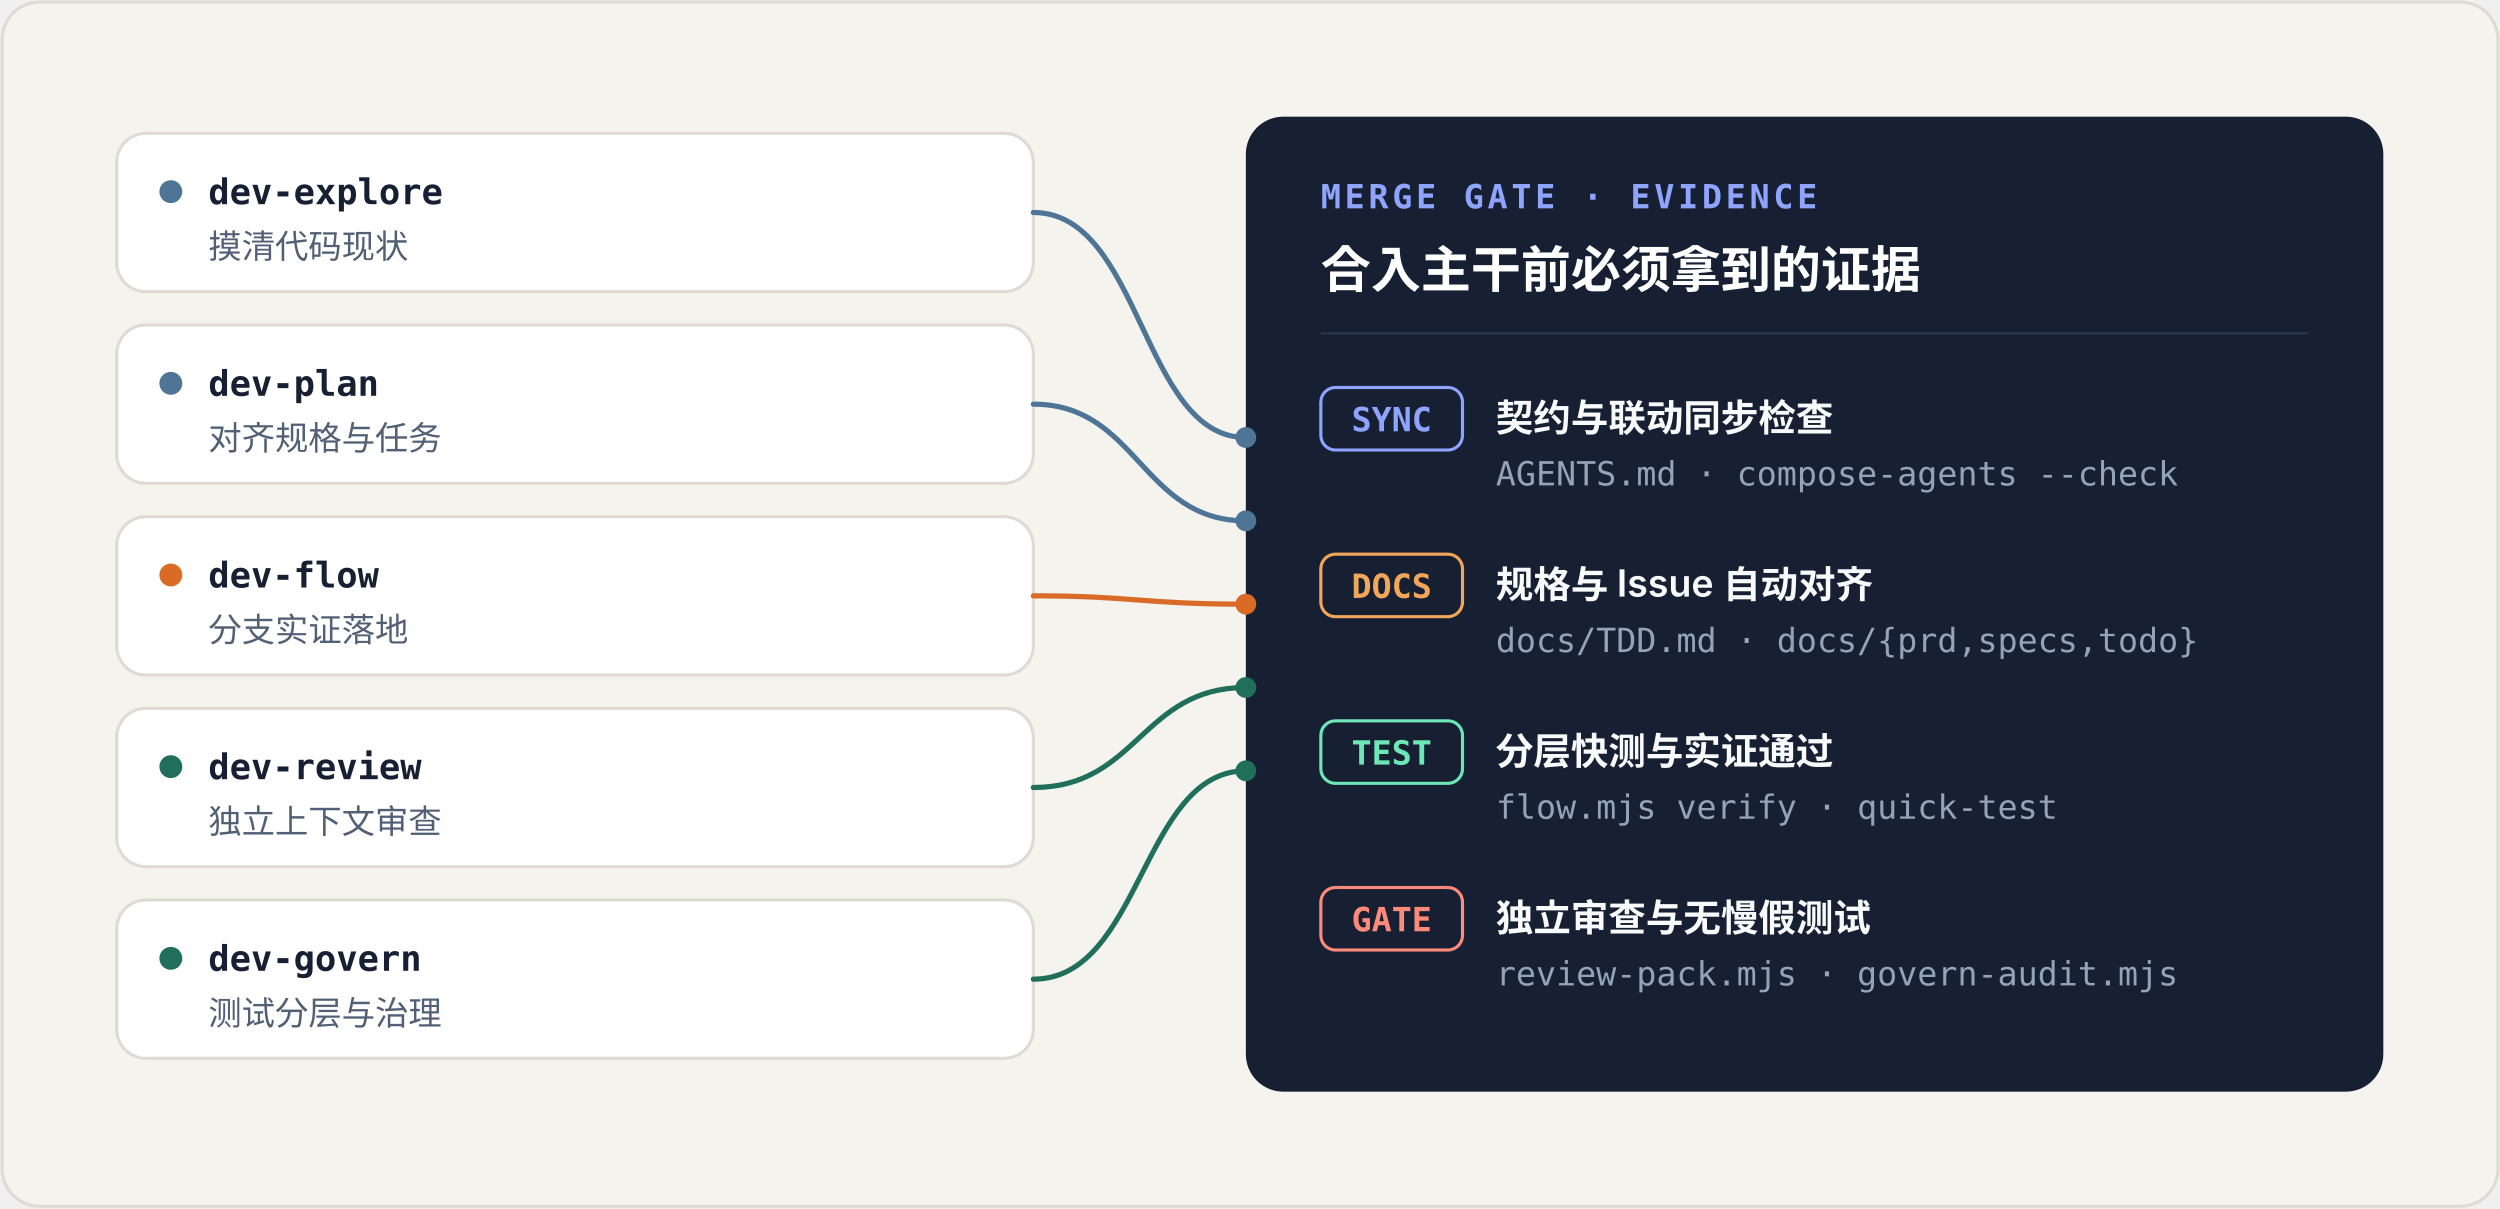
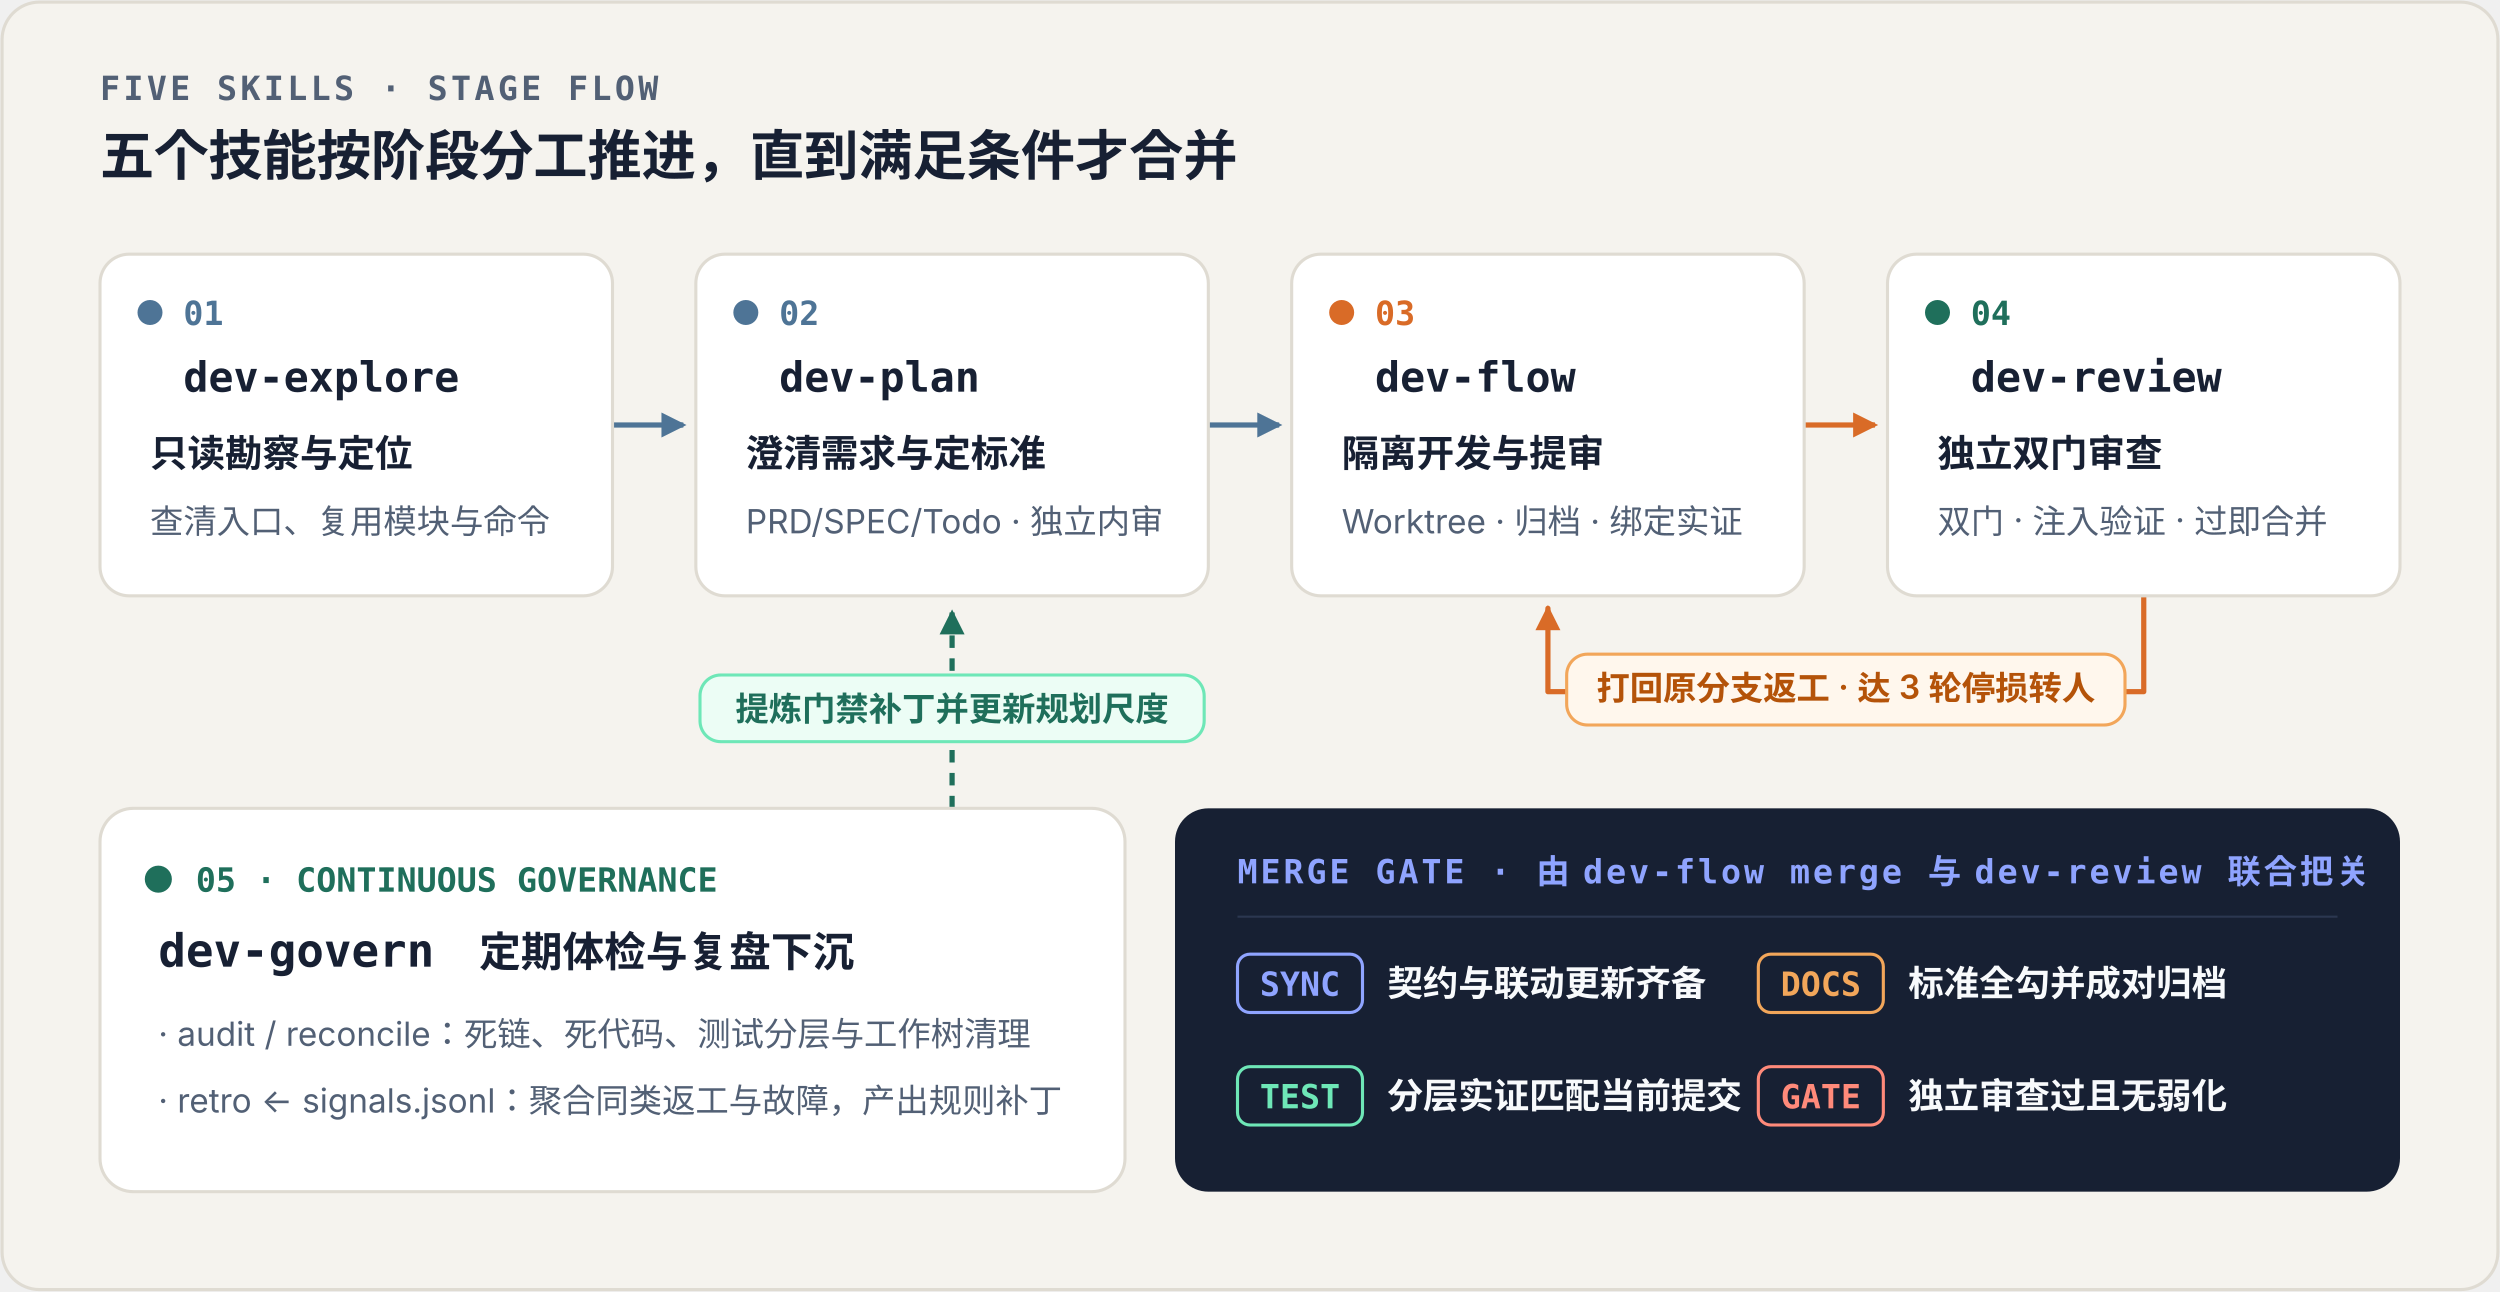
- <svg xmlns="http://www.w3.org/2000/svg" viewBox="0 0 1200 580" width="1200" height="580" role="img" aria-labelledby="arch-zh-title arch-zh-desc">
+ <svg xmlns="http://www.w3.org/2000/svg" viewBox="0 0 1200 620" width="1200" height="620" role="img" aria-labelledby="arch-zh-title arch-zh-desc">
  <defs>
    <style>
      .sans { font-family: 'Inter', 'PingFang SC', 'Microsoft YaHei', 'Noto Sans SC', -apple-system, BlinkMacSystemFont, sans-serif; }
      .mono { font-family: 'JetBrains Mono', 'Fira Code', 'SFMono-Regular', Consolas, monospace; }
    </style>
+     <marker id="arrow-blue" viewBox="0 0 10 10" refX="8" refY="5" markerWidth="6" markerHeight="6" orient="auto-start-reverse">
+       <path d="M 1 1 L 9 5 L 1 9 z" fill="#4E7496" />
+     </marker>
+     <marker id="arrow-orange" viewBox="0 0 10 10" refX="8" refY="5" markerWidth="6" markerHeight="6" orient="auto-start-reverse">
+       <path d="M 1 1 L 9 5 L 1 9 z" fill="#D96B27" />
+     </marker>
+     <marker id="arrow-teal" viewBox="0 0 10 10" refX="8" refY="5" markerWidth="6" markerHeight="6" orient="auto-start-reverse">
+       <path d="M 1 1 L 9 5 L 1 9 z" fill="#1F6F5B" />
+     </marker>
  </defs>
-   <rect x="1" y="1" width="1198" height="578" rx="18" fill="#F5F3EE" stroke="#DFDBD2" stroke-width="1.5" />
-   <g>
-     <rect x="56" y="64" width="440" height="76" rx="14" fill="#FFFFFF" stroke="#DFDBD2" stroke-width="1.5" />
-     <circle cx="82" cy="92" r="5.5" fill="#4E7496" />
-     <text x="100" y="98" class="mono" font-size="17" font-weight="700" fill="#172033">dev-explore</text>
-     <text x="100" y="124" class="sans" font-size="16" font-weight="400" fill="#526075">摸清代码现状</text>
-     <rect x="56" y="156" width="440" height="76" rx="14" fill="#FFFFFF" stroke="#DFDBD2" stroke-width="1.5" />
-     <circle cx="82" cy="184" r="5.5" fill="#4E7496" />
-     <text x="100" y="190" class="mono" font-size="17" font-weight="700" fill="#172033">dev-plan</text>
-     <text x="100" y="216" class="sans" font-size="16" font-weight="400" fill="#526075">对齐规格与任务</text>
-     <rect x="56" y="248" width="440" height="76" rx="14" fill="#FFFFFF" stroke="#DFDBD2" stroke-width="1.5" />
-     <circle cx="82" cy="276" r="5.5" fill="#D96B27" />
-     <text x="100" y="282" class="mono" font-size="17" font-weight="700" fill="#172033">dev-flow</text>
-     <text x="100" y="308" class="sans" font-size="16" font-weight="400" fill="#526075">分支实证落地</text>
-     <rect x="56" y="340" width="440" height="76" rx="14" fill="#FFFFFF" stroke="#DFDBD2" stroke-width="1.5" />
-     <circle cx="82" cy="368" r="5.5" fill="#1F6F5B" />
-     <text x="100" y="374" class="mono" font-size="17" font-weight="700" fill="#172033">dev-review</text>
-     <text x="100" y="400" class="sans" font-size="16" font-weight="400" fill="#526075">独立上下文审查</text>
-     <rect x="56" y="432" width="440" height="76" rx="14" fill="#FFFFFF" stroke="#DFDBD2" stroke-width="1.5" />
-     <circle cx="82" cy="460" r="5.5" fill="#1F6F5B" />
-     <text x="100" y="466" class="mono" font-size="17" font-weight="700" fill="#172033">dev-govern</text>
-     <text x="100" y="492" class="sans" font-size="16" font-weight="400" fill="#526075">测试分层与治理</text>
+   <rect x="1" y="1" width="1198" height="618" rx="18" fill="#F5F3EE" stroke="#DFDBD2" stroke-width="1.5" />
+   <text x="48" y="48" class="mono" font-size="16" font-weight="600" letter-spacing="1.6" fill="#526075">FIVE SKILLS · STAGE FLOW</text>
+   <text x="48" y="84" class="sans" font-size="26" font-weight="700" fill="#172033">五个技能按阶段分工推进，直到满足条件才合并</text>
+   <line x1="294" y1="204" x2="328" y2="204" stroke="#4E7496" stroke-width="2.5" marker-end="url(#arrow-blue)" />
+   <line x1="580" y1="204" x2="614" y2="204" stroke="#4E7496" stroke-width="2.5" marker-end="url(#arrow-blue)" />
+   <line x1="866" y1="204" x2="900" y2="204" stroke="#D96B27" stroke-width="2.5" marker-end="url(#arrow-orange)" />
+   <path d="M 1029 286 L 1029 332 L 743 332 L 743 292" fill="none" stroke="#D96B27" stroke-width="2.5" stroke-linecap="round" stroke-linejoin="round" marker-end="url(#arrow-orange)" />
+   <rect x="752" y="314" width="268" height="34" rx="10" fill="#FFF7ED" stroke="#F2A65A" stroke-width="1.5" />
+   <text x="886" y="336" class="sans" font-size="16" font-weight="600" fill="#B45309" text-anchor="middle">打回原分支返工 · 达 3 轮停损转人</text>
+   <path d="M 457 388 L 457 294" fill="none" stroke="#1F6F5B" stroke-width="2.5" stroke-dasharray="6 5" marker-end="url(#arrow-teal)" />
+   <rect x="336" y="324" width="242" height="32" rx="10" fill="#ECFDF5" stroke="#6EE7B7" stroke-width="1.5" />
+   <text x="457" y="346" class="sans" font-size="16" font-weight="600" fill="#1F6F5B" text-anchor="middle">提炼门禁补丁并更新规划尺度</text>
+   <g id="stage-cards">
+     <rect x="48" y="122" width="246" height="164" rx="14" fill="#FFFFFF" stroke="#DFDBD2" stroke-width="1.5" />
+     <circle cx="72" cy="150" r="6" fill="#4E7496" />
+     <text x="88" y="156" class="mono" font-size="16" font-weight="700" fill="#4E7496">01</text>
+     <text x="88" y="188" class="mono" font-size="20" font-weight="700" fill="#172033">dev-explore</text>
+     <text x="72" y="224" class="sans" font-size="18" font-weight="600" fill="#172033">只读勘察与定位</text>
+     <text x="72" y="256" class="sans" font-size="16" font-weight="400" fill="#526075">查清入口、复用模块与命令</text>
+     <rect x="334" y="122" width="246" height="164" rx="14" fill="#FFFFFF" stroke="#DFDBD2" stroke-width="1.5" />
+     <circle cx="358" cy="150" r="6" fill="#4E7496" />
+     <text x="374" y="156" class="mono" font-size="16" font-weight="700" fill="#4E7496">02</text>
+     <text x="374" y="188" class="mono" font-size="20" font-weight="700" fill="#172033">dev-plan</text>
+     <text x="358" y="224" class="sans" font-size="18" font-weight="600" fill="#172033">澄清需求与定标准</text>
+     <text x="358" y="256" class="sans" font-size="16" font-weight="400" fill="#526075">PRD/SPEC/Todo · 独立内审</text>
+     <rect x="620" y="122" width="246" height="164" rx="14" fill="#FFFFFF" stroke="#DFDBD2" stroke-width="1.5" />
+     <circle cx="644" cy="150" r="6" fill="#D96B27" />
+     <text x="660" y="156" class="mono" font-size="16" font-weight="700" fill="#D96B27">03</text>
+     <text x="660" y="188" class="mono" font-size="20" font-weight="700" fill="#172033">dev-flow</text>
+     <text x="644" y="224" class="sans" font-size="18" font-weight="600" fill="#172033">隔离开发与提审</text>
+     <text x="644" y="256" class="sans" font-size="16" font-weight="400" fill="#526075">Worktree · 归档 · 绑定实证</text>
+     <rect x="906" y="122" width="246" height="164" rx="14" fill="#FFFFFF" stroke="#DFDBD2" stroke-width="1.5" />
+     <circle cx="930" cy="150" r="6" fill="#1F6F5B" />
+     <text x="946" y="156" class="mono" font-size="16" font-weight="700" fill="#1F6F5B">04</text>
+     <text x="946" y="188" class="mono" font-size="20" font-weight="700" fill="#172033">dev-review</text>
+     <text x="930" y="224" class="sans" font-size="18" font-weight="600" fill="#172033">独立双门审查</text>
+     <text x="930" y="256" class="sans" font-size="16" font-weight="400" fill="#526075">双门 · 注入验证 · 过即合并</text>
  </g>
-   <g fill="none" stroke-width="2.5" stroke-linecap="round">
-     <path d="M 496 102 C 548 102, 548 210, 598 210" stroke="#4E7496" />
-     <path d="M 496 194 C 546 194, 548 250, 598 250" stroke="#4E7496" />
-     <path d="M 496 286 C 544 286, 548 290, 598 290" stroke="#D96B27" />
-     <path d="M 496 378 C 546 378, 548 330, 598 330" stroke="#1F6F5B" />
-     <path d="M 496 470 C 548 470, 548 370, 598 370" stroke="#1F6F5B" />
+   <g id="govern-card">
+     <rect x="48" y="388" width="492" height="184" rx="16" fill="#FFFFFF" stroke="#DFDBD2" stroke-width="1.5" />
+     <circle cx="76" cy="422" r="6.5" fill="#1F6F5B" />
+     <text x="94" y="428" class="mono" font-size="16" font-weight="700" fill="#1F6F5B">05 · CONTINUOUS GOVERNANCE</text>
+     <text x="76" y="464" class="mono" font-size="22" font-weight="700" fill="#172033">dev-govern</text>
+     <text x="230" y="464" class="sans" font-size="20" font-weight="600" fill="#172033">定期体检与复盘下沉</text>
+     <text x="76" y="502" class="sans" font-size="16" font-weight="400" fill="#526075">· audit / reconcile：死链、死代码、测试分层与工作树清理</text>
+     <text x="76" y="534" class="sans" font-size="16" font-weight="400" fill="#526075">· retro ← signals.jsonl：聚合同类返工与故障，产出规则补丁</text>
  </g>
-   <rect x="598" y="56" width="546" height="468" rx="18" fill="#172033" />
-   <circle cx="598" cy="210" r="5" fill="#4E7496" />
-   <circle cx="598" cy="250" r="5" fill="#4E7496" />
-   <circle cx="598" cy="290" r="5" fill="#D96B27" />
-   <circle cx="598" cy="330" r="5" fill="#1F6F5B" />
-   <circle cx="598" cy="370" r="5" fill="#1F6F5B" />
-   <text x="634" y="100" class="mono" font-size="16" font-weight="600" letter-spacing="1.8" fill="#8FA4FF">MERGE GATE · EVIDENCE</text>
-   <text x="634" y="138" class="sans" font-size="24" font-weight="700" fill="#FFFFFF">合入主干前必须拿到的证据</text>
-   <line x1="634" y1="160" x2="1108" y2="160" stroke="#2B3750" stroke-width="1" />
-   <g>
-     <rect x="634" y="186" width="68" height="30" rx="7" fill="none" stroke="#8FA4FF" stroke-width="1.5" />
-     <text x="668" y="207" class="mono" font-size="16" font-weight="700" fill="#8FA4FF" text-anchor="middle">SYNC</text>
-     <text x="718" y="207" class="sans" font-size="18" font-weight="600" fill="#F8FAFC">契约与联动同步检查</text>
-     <text x="718" y="233" class="mono" font-size="16" font-weight="400" fill="#94A3B8">AGENTS.md  ·  compose-agents --check</text>
-     <rect x="634" y="266" width="68" height="30" rx="7" fill="none" stroke="#F2A65A" stroke-width="1.5" />
-     <text x="668" y="287" class="mono" font-size="16" font-weight="700" fill="#F2A65A" text-anchor="middle">DOCS</text>
-     <text x="718" y="287" class="sans" font-size="18" font-weight="600" fill="#F8FAFC">规格与 Issue 自动对齐</text>
-     <text x="718" y="313" class="mono" font-size="16" font-weight="400" fill="#94A3B8">docs/TDD.md · docs/{prd,specs,todo}</text>
-     <rect x="634" y="346" width="68" height="30" rx="7" fill="none" stroke="#6EE7B7" stroke-width="1.5" />
-     <text x="668" y="367" class="mono" font-size="16" font-weight="700" fill="#6EE7B7" text-anchor="middle">TEST</text>
-     <text x="718" y="367" class="sans" font-size="18" font-weight="600" fill="#F8FAFC">分层快测与实证通过</text>
-     <text x="718" y="393" class="mono" font-size="16" font-weight="400" fill="#94A3B8">flow.mjs verify  ·  quick-test</text>
-     <rect x="634" y="426" width="68" height="30" rx="7" fill="none" stroke="#FF8A7A" stroke-width="1.5" />
-     <text x="668" y="447" class="mono" font-size="16" font-weight="700" fill="#FF8A7A" text-anchor="middle">GATE</text>
-     <text x="718" y="447" class="sans" font-size="18" font-weight="600" fill="#F8FAFC">独立审查与无慢假测试</text>
-     <text x="718" y="473" class="mono" font-size="16" font-weight="400" fill="#94A3B8">review-pack.mjs  ·  govern-audit.mjs</text>
+   <g id="merge-gate-panel">
+     <rect x="564" y="388" width="588" height="184" rx="16" fill="#172033" />
+     <text x="594" y="424" class="mono" font-size="16" font-weight="600" letter-spacing="1.4" fill="#8FA4FF">MERGE GATE · 由 dev-flow merge 与 dev-review 联合把关</text>
+     <line x1="594" y1="440" x2="1122" y2="440" stroke="#2B3750" stroke-width="1" />
+     <rect x="594" y="458" width="60" height="28" rx="6" fill="none" stroke="#8FA4FF" stroke-width="1.5" />
+     <text x="624" y="478" class="mono" font-size="16" font-weight="700" fill="#8FA4FF" text-anchor="middle">SYNC</text>
+     <text x="666" y="478" class="sans" font-size="17" font-weight="600" fill="#F8FAFC">契约与联动更新齐备</text>
+     <rect x="844" y="458" width="60" height="28" rx="6" fill="none" stroke="#F2A65A" stroke-width="1.5" />
+     <text x="874" y="478" class="mono" font-size="16" font-weight="700" fill="#F2A65A" text-anchor="middle">DOCS</text>
+     <text x="916" y="478" class="sans" font-size="17" font-weight="600" fill="#F8FAFC">标准全勾并成对归档</text>
+     <rect x="594" y="512" width="60" height="28" rx="6" fill="none" stroke="#6EE7B7" stroke-width="1.5" />
+     <text x="624" y="532" class="mono" font-size="16" font-weight="700" fill="#6EE7B7" text-anchor="middle">TEST</text>
+     <text x="666" y="532" class="sans" font-size="17" font-weight="600" fill="#F8FAFC">分层实证匹配当前提交</text>
+     <rect x="844" y="512" width="60" height="28" rx="6" fill="none" stroke="#FF8A7A" stroke-width="1.5" />
+     <text x="874" y="532" class="mono" font-size="16" font-weight="700" fill="#FF8A7A" text-anchor="middle">GATE</text>
+     <text x="916" y="532" class="sans" font-size="17" font-weight="600" fill="#F8FAFC">独立审查过且无弱化</text>
  </g>
</svg>
